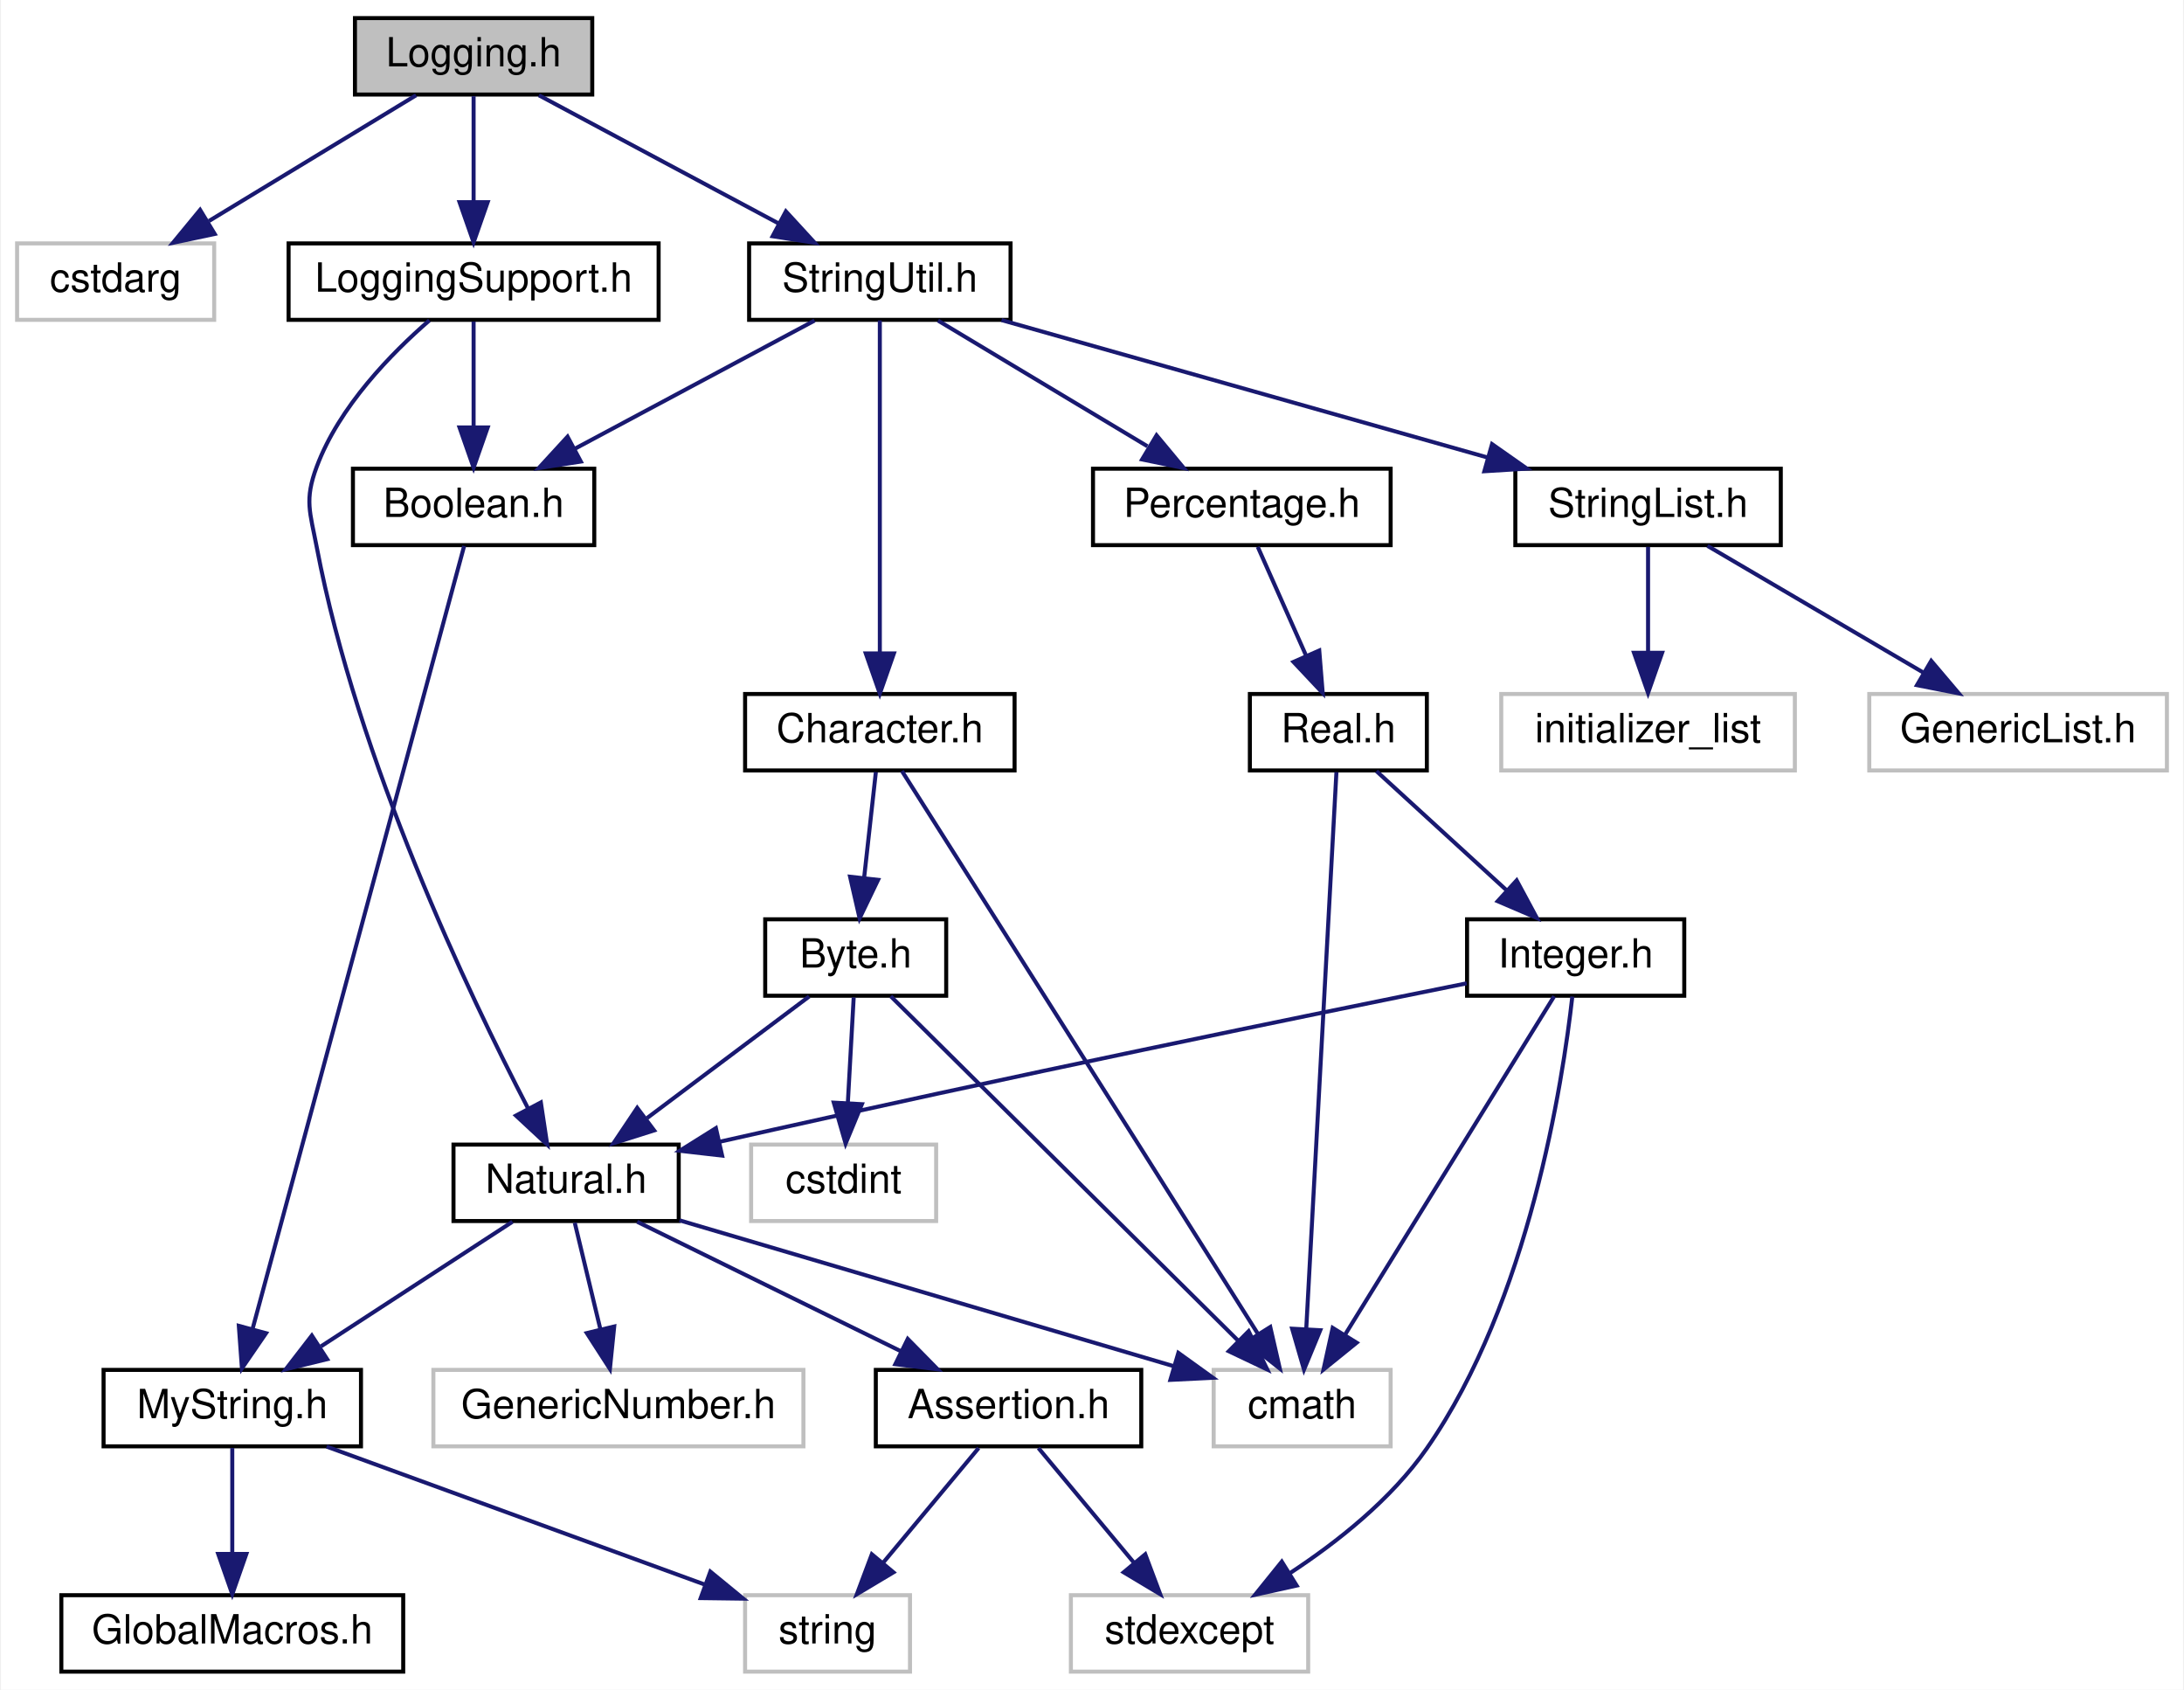
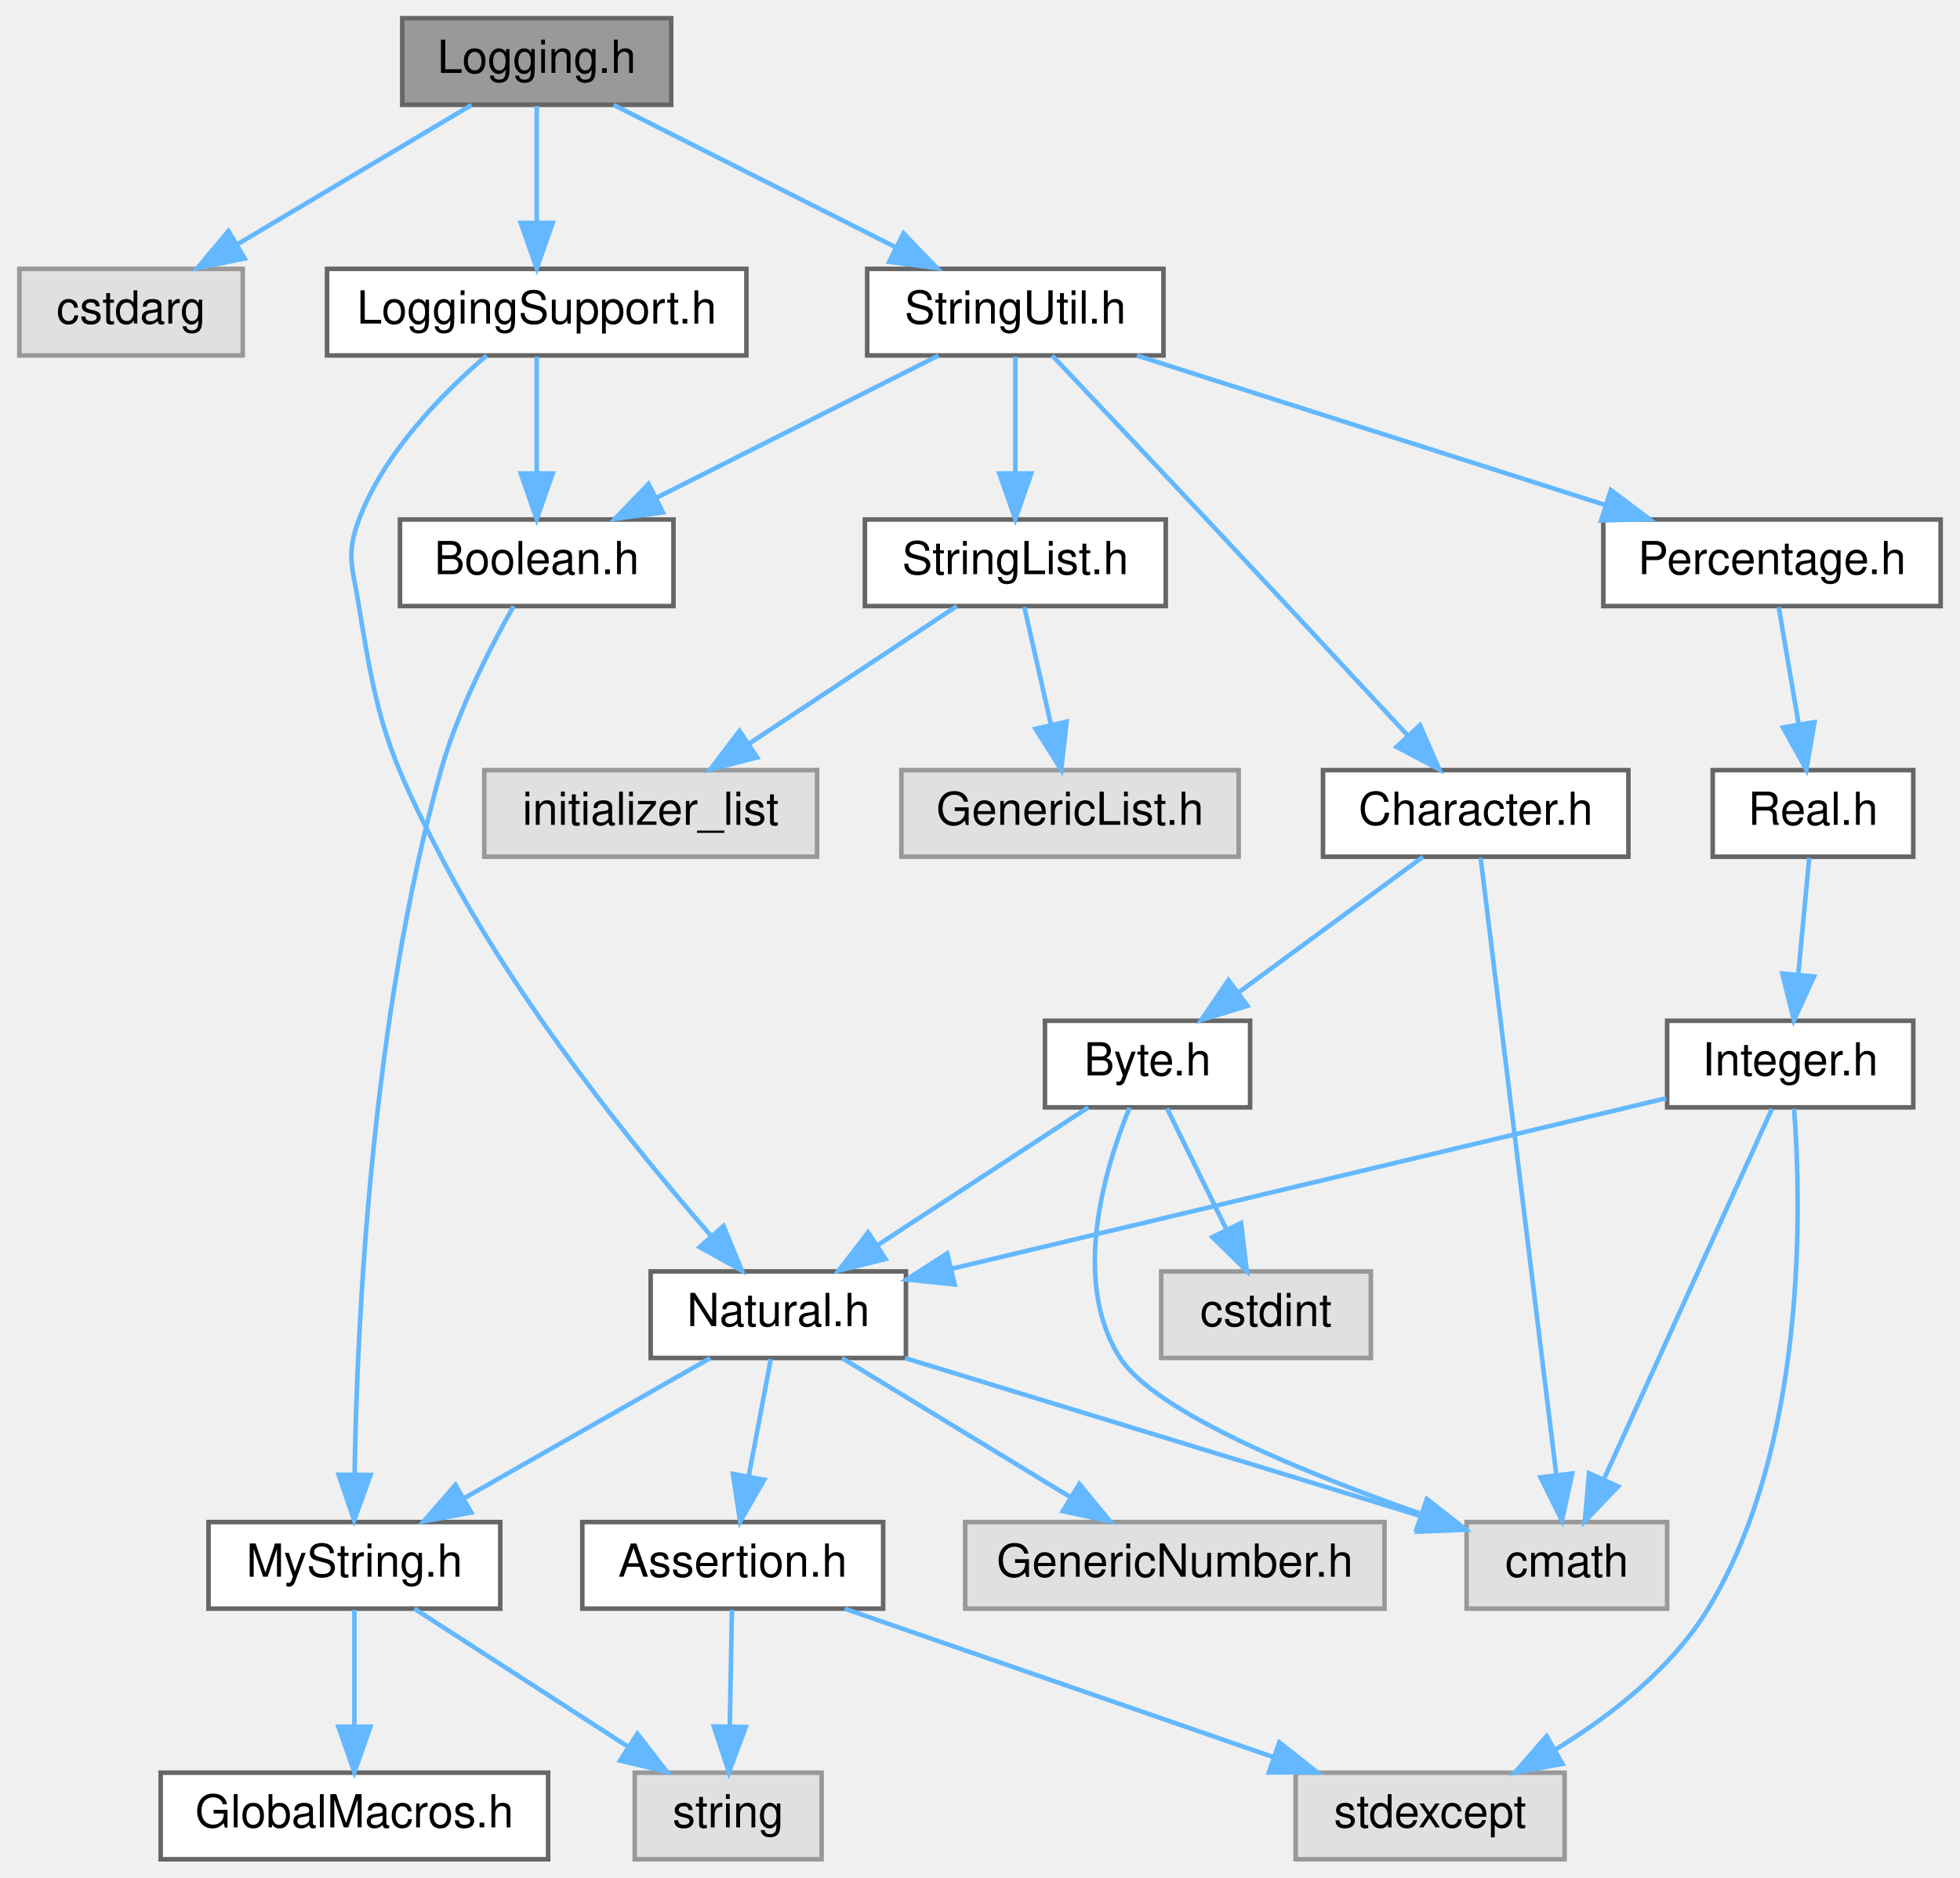
- <svg xmlns="http://www.w3.org/2000/svg" xmlns:xlink="http://www.w3.org/1999/xlink" width="543pt" height="420pt" viewBox="0.00 0.00 542.50 420.00">
-   <g id="graph0" class="graph" transform="scale(1 1) rotate(0) translate(4 416)">
-     <polygon fill="white" stroke="transparent" points="-4,4 -4,-416 538.5,-416 538.5,4 -4,4" />
-     <g id="node1" class="node">
-       <g id="a_node1">
+ <svg xmlns="http://www.w3.org/2000/svg" xmlns:xlink="http://www.w3.org/1999/xlink" width="430pt" height="412pt" viewBox="0.00 0.00 429.50 412.00">
+   <g id="graph0" class="graph" transform="scale(1 1) rotate(0) translate(4 408)">
+     <g id="Node000001" class="node">
+       <g id="a_Node000001">
        <a xlink:title="The Logging specification defines macros for entry-, exit- and intermediate logging of functions into...">
-           <polygon fill="#bfbfbf" stroke="black" points="84,-392.5 84,-411.5 143,-411.5 143,-392.5 84,-392.5" />
-           <text text-anchor="middle" x="113.5" y="-399.5" font-family="Helvetica,sans-Serif" font-size="10.00">Logging.h</text>
-         </a>
-       </g>
-     </g>
-     <g id="node2" class="node">
-       <g id="a_node2">
-         <a xlink:title=" ">
-           <polygon fill="white" stroke="#bfbfbf" points="0,-336.5 0,-355.5 49,-355.5 49,-336.5 0,-336.5" />
-           <text text-anchor="middle" x="24.5" y="-343.5" font-family="Helvetica,sans-Serif" font-size="10.00">cstdarg</text>
-         </a>
-       </g>
-     </g>
-     <g id="edge1" class="edge">
-       <path fill="none" stroke="midnightblue" d="M99.2,-392.32C85.32,-383.9 64.01,-370.97 47.7,-361.07" />
-       <polygon fill="midnightblue" stroke="midnightblue" points="49.13,-357.85 38.76,-355.65 45.5,-363.83 49.13,-357.85" />
-     </g>
-     <g id="node3" class="node">
-       <g id="a_node3">
+           <polygon fill="#999999" stroke="#666666" points="143,-404 84,-404 84,-385 143,-385 143,-404" />
+           <text text-anchor="middle" x="113.5" y="-392" font-family="Helvetica,sans-Serif" font-size="10.00">Logging.h</text>
+         </a>
+       </g>
+     </g>
+     <g id="Node000002" class="node">
+       <g id="a_Node000002">
+         <a xlink:title=" ">
+           <polygon fill="#e0e0e0" stroke="#999999" points="49,-349 0,-349 0,-330 49,-330 49,-349" />
+           <text text-anchor="middle" x="24.5" y="-337" font-family="Helvetica,sans-Serif" font-size="10.00">cstdarg</text>
+         </a>
+       </g>
+     </g>
+     <g id="edge1_Node000001_Node000002" class="edge">
+       <g id="a_edge1_Node000001_Node000002">
+         <a xlink:title=" ">
+           <path fill="none" stroke="#63b8ff" d="M99.2,-384.98C85.4,-376.77 64.26,-364.18 47.99,-354.49" />
+           <polygon fill="#63b8ff" stroke="#63b8ff" points="49.44,-351.28 39.06,-349.17 45.86,-357.29 49.44,-351.28" />
+         </a>
+       </g>
+     </g>
+     <g id="Node000003" class="node">
+       <g id="a_Node000003">
        <a xlink:href="_logging_support_8h.html" target="_top" xlink:title="The LoggingSupport specification defines a class for simple entry/exit logging to a file or via an ar...">
-           <polygon fill="white" stroke="black" points="67.5,-336.5 67.5,-355.5 159.5,-355.5 159.5,-336.5 67.5,-336.5" />
-           <text text-anchor="middle" x="113.5" y="-343.5" font-family="Helvetica,sans-Serif" font-size="10.00">LoggingSupport.h</text>
-         </a>
-       </g>
-     </g>
-     <g id="edge2" class="edge">
-       <path fill="none" stroke="midnightblue" d="M113.5,-392.08C113.5,-385.01 113.5,-374.86 113.5,-365.99" />
-       <polygon fill="midnightblue" stroke="midnightblue" points="117,-365.75 113.5,-355.75 110,-365.75 117,-365.75" />
-     </g>
-     <g id="node13" class="node">
-       <g id="a_node13">
+           <polygon fill="white" stroke="#666666" points="159.5,-349 67.5,-349 67.5,-330 159.5,-330 159.5,-349" />
+           <text text-anchor="middle" x="113.5" y="-337" font-family="Helvetica,sans-Serif" font-size="10.00">LoggingSupport.h</text>
+         </a>
+       </g>
+     </g>
+     <g id="edge2_Node000001_Node000003" class="edge">
+       <g id="a_edge2_Node000001_Node000003">
+         <a xlink:title=" ">
+           <path fill="none" stroke="#63b8ff" d="M113.5,-384.75C113.5,-377.8 113.5,-367.85 113.5,-359.13" />
+           <polygon fill="#63b8ff" stroke="#63b8ff" points="117,-359.09 113.5,-349.09 110,-359.09 117,-359.09" />
+         </a>
+       </g>
+     </g>
+     <g id="Node000013" class="node">
+       <g id="a_Node000013">
        <a xlink:href="_string_util_8h.html" target="_top" xlink:title="The StringUtil specification defines several string routines not included in the standard C++ library...">
-           <polygon fill="white" stroke="black" points="182,-336.5 182,-355.5 247,-355.5 247,-336.5 182,-336.5" />
-           <text text-anchor="middle" x="214.5" y="-343.5" font-family="Helvetica,sans-Serif" font-size="10.00">StringUtil.h</text>
-         </a>
-       </g>
-     </g>
-     <g id="edge14" class="edge">
-       <path fill="none" stroke="midnightblue" d="M129.73,-392.32C145.85,-383.7 170.8,-370.36 189.46,-360.39" />
-       <polygon fill="midnightblue" stroke="midnightblue" points="191.14,-363.46 198.31,-355.65 187.84,-357.28 191.14,-363.46" />
-     </g>
-     <g id="node4" class="node">
-       <g id="a_node4">
+           <polygon fill="white" stroke="#666666" points="251,-349 186,-349 186,-330 251,-330 251,-349" />
+           <text text-anchor="middle" x="218.5" y="-337" font-family="Helvetica,sans-Serif" font-size="10.00">StringUtil.h</text>
+         </a>
+       </g>
+     </g>
+     <g id="edge14_Node000001_Node000013" class="edge">
+       <g id="a_edge14_Node000001_Node000013">
+         <a xlink:title=" ">
+           <path fill="none" stroke="#63b8ff" d="M130.37,-384.98C147.11,-376.54 173,-363.47 192.39,-353.68" />
+           <polygon fill="#63b8ff" stroke="#63b8ff" points="193.97,-356.8 201.32,-349.17 190.82,-350.55 193.97,-356.8" />
+         </a>
+       </g>
+     </g>
+     <g id="Node000004" class="node">
+       <g id="a_Node000004">
        <a xlink:href="_boolean_8h.html" target="_top" xlink:title="The Boolean specification and body provides a value object type for boolean values.">
-           <polygon fill="white" stroke="black" points="83.5,-280.5 83.5,-299.5 143.5,-299.5 143.5,-280.5 83.5,-280.5" />
-           <text text-anchor="middle" x="113.5" y="-287.5" font-family="Helvetica,sans-Serif" font-size="10.00">Boolean.h</text>
-         </a>
-       </g>
-     </g>
-     <g id="edge3" class="edge">
-       <path fill="none" stroke="midnightblue" d="M113.5,-336.08C113.5,-329.01 113.5,-318.86 113.5,-309.99" />
-       <polygon fill="midnightblue" stroke="midnightblue" points="117,-309.75 113.5,-299.75 110,-309.75 117,-309.75" />
-     </g>
-     <g id="node8" class="node">
-       <g id="a_node8">
+           <polygon fill="white" stroke="#666666" points="143.5,-294 83.5,-294 83.5,-275 143.5,-275 143.5,-294" />
+           <text text-anchor="middle" x="113.5" y="-282" font-family="Helvetica,sans-Serif" font-size="10.00">Boolean.h</text>
+         </a>
+       </g>
+     </g>
+     <g id="edge3_Node000003_Node000004" class="edge">
+       <g id="a_edge3_Node000003_Node000004">
+         <a xlink:title=" ">
+           <path fill="none" stroke="#63b8ff" d="M113.5,-329.75C113.5,-322.8 113.5,-312.85 113.5,-304.13" />
+           <polygon fill="#63b8ff" stroke="#63b8ff" points="117,-304.09 113.5,-294.09 110,-304.09 117,-304.09" />
+         </a>
+       </g>
+     </g>
+     <g id="Node000008" class="node">
+       <g id="a_Node000008">
        <a xlink:href="_natural_8h.html" target="_top" xlink:title="The Natural specification and body provides a value object type for naturals (positive integers with ...">
-           <polygon fill="white" stroke="black" points="108.5,-112.5 108.5,-131.5 164.5,-131.5 164.5,-112.5 108.5,-112.5" />
-           <text text-anchor="middle" x="136.5" y="-119.5" font-family="Helvetica,sans-Serif" font-size="10.00">Natural.h</text>
-         </a>
-       </g>
-     </g>
-     <g id="edge7" class="edge">
-       <path fill="none" stroke="midnightblue" d="M102.51,-336.37C93.05,-328.17 80.06,-314.92 74.5,-300 71.39,-291.67 72.84,-288.73 74.5,-280 84.6,-226.93 112.31,-168.87 127.02,-140.53" />
-       <polygon fill="midnightblue" stroke="midnightblue" points="130.22,-141.98 131.8,-131.5 124.03,-138.71 130.22,-141.98" />
-     </g>
-     <g id="node5" class="node">
-       <g id="a_node5">
+           <polygon fill="white" stroke="#666666" points="194.5,-129 138.5,-129 138.5,-110 194.5,-110 194.5,-129" />
+           <text text-anchor="middle" x="166.5" y="-117" font-family="Helvetica,sans-Serif" font-size="10.00">Natural.h</text>
+         </a>
+       </g>
+     </g>
+     <g id="edge7_Node000003_Node000008" class="edge">
+       <g id="a_edge7_Node000003_Node000008">
+         <a xlink:title=" ">
+           <path fill="none" stroke="#63b8ff" d="M102.51,-329.99C93.05,-321.9 80.07,-308.81 74.5,-294 71.53,-286.1 73.17,-283.34 74.5,-275 78.55,-249.6 80.67,-242.84 92.5,-220 108.98,-188.17 135.33,-155.66 151.73,-136.81" />
+           <polygon fill="#63b8ff" stroke="#63b8ff" points="154.49,-138.97 158.5,-129.17 149.25,-134.33 154.49,-138.97" />
+         </a>
+       </g>
+     </g>
+     <g id="Node000005" class="node">
+       <g id="a_Node000005">
        <a xlink:href="_my_string_8h.html" target="_top" xlink:title="The String specification defines a standard string type.">
-           <polygon fill="white" stroke="black" points="21.5,-56.5 21.5,-75.5 85.5,-75.5 85.5,-56.5 21.5,-56.5" />
-           <text text-anchor="middle" x="53.5" y="-63.5" font-family="Helvetica,sans-Serif" font-size="10.00">MyString.h</text>
-         </a>
-       </g>
-     </g>
-     <g id="edge4" class="edge">
-       <path fill="none" stroke="midnightblue" d="M111.15,-280.3C102.3,-247.56 70.9,-131.38 58.54,-85.67" />
-       <polygon fill="midnightblue" stroke="midnightblue" points="61.89,-84.62 55.9,-75.88 55.13,-86.45 61.89,-84.62" />
-     </g>
-     <g id="node6" class="node">
-       <g id="a_node6">
-         <a xlink:title=" ">
-           <polygon fill="white" stroke="#bfbfbf" points="181,-0.5 181,-19.5 222,-19.5 222,-0.5 181,-0.5" />
-           <text text-anchor="middle" x="201.5" y="-7.5" font-family="Helvetica,sans-Serif" font-size="10.00">string</text>
-         </a>
-       </g>
-     </g>
-     <g id="edge5" class="edge">
-       <path fill="none" stroke="midnightblue" d="M76.95,-56.44C102.36,-47.17 142.99,-32.35 170.9,-22.17" />
-       <polygon fill="midnightblue" stroke="midnightblue" points="172.36,-25.36 180.55,-18.64 169.96,-18.78 172.36,-25.36" />
-     </g>
-     <g id="node7" class="node">
-       <g id="a_node7">
+           <polygon fill="white" stroke="#666666" points="105.5,-74 41.5,-74 41.5,-55 105.5,-55 105.5,-74" />
+           <text text-anchor="middle" x="73.5" y="-62" font-family="Helvetica,sans-Serif" font-size="10.00">MyString.h</text>
+         </a>
+       </g>
+     </g>
+     <g id="edge4_Node000004_Node000005" class="edge">
+       <g id="a_edge4_Node000004_Node000005">
+         <a xlink:title=" ">
+           <path fill="none" stroke="#63b8ff" d="M108.42,-274.97C103.49,-266.25 96.21,-252.15 92.5,-239 77.11,-184.46 74.07,-117 73.54,-84.62" />
+           <polygon fill="#63b8ff" stroke="#63b8ff" points="77.04,-84.33 73.45,-74.36 70.04,-84.39 77.04,-84.33" />
+         </a>
+       </g>
+     </g>
+     <g id="Node000006" class="node">
+       <g id="a_Node000006">
+         <a xlink:title=" ">
+           <polygon fill="#e0e0e0" stroke="#999999" points="176,-19 135,-19 135,0 176,0 176,-19" />
+           <text text-anchor="middle" x="155.5" y="-7" font-family="Helvetica,sans-Serif" font-size="10.00">string</text>
+         </a>
+       </g>
+     </g>
+     <g id="edge5_Node000005_Node000006" class="edge">
+       <g id="a_edge5_Node000005_Node000006">
+         <a xlink:title=" ">
+           <path fill="none" stroke="#63b8ff" d="M86.67,-54.98C99.27,-46.84 118.5,-34.41 133.44,-24.76" />
+           <polygon fill="#63b8ff" stroke="#63b8ff" points="135.59,-27.54 142.09,-19.17 131.79,-21.66 135.59,-27.54" />
+         </a>
+       </g>
+     </g>
+     <g id="Node000007" class="node">
+       <g id="a_Node000007">
        <a xlink:href="_global_macros_8h.html" target="_top" xlink:title="The GlobalMacros specification defines simple macros (e.g. for parameter modes).">
-           <polygon fill="white" stroke="black" points="11,-0.5 11,-19.5 96,-19.5 96,-0.5 11,-0.5" />
-           <text text-anchor="middle" x="53.5" y="-7.5" font-family="Helvetica,sans-Serif" font-size="10.00">GlobalMacros.h</text>
-         </a>
-       </g>
-     </g>
-     <g id="edge6" class="edge">
-       <path fill="none" stroke="midnightblue" d="M53.5,-56.08C53.5,-49.01 53.5,-38.86 53.5,-29.99" />
-       <polygon fill="midnightblue" stroke="midnightblue" points="57,-29.75 53.5,-19.75 50,-29.75 57,-29.75" />
-     </g>
-     <g id="edge13" class="edge">
-       <path fill="none" stroke="midnightblue" d="M123.16,-112.32C110.34,-103.98 90.72,-91.21 75.56,-81.35" />
-       <polygon fill="midnightblue" stroke="midnightblue" points="77.09,-78.17 66.8,-75.65 73.28,-84.04 77.09,-78.17" />
-     </g>
-     <g id="node9" class="node">
-       <g id="a_node9">
-         <a xlink:title=" ">
-           <polygon fill="white" stroke="#bfbfbf" points="297.5,-56.5 297.5,-75.5 341.5,-75.5 341.5,-56.5 297.5,-56.5" />
-           <text text-anchor="middle" x="319.5" y="-63.5" font-family="Helvetica,sans-Serif" font-size="10.00">cmath</text>
-         </a>
-       </g>
-     </g>
-     <g id="edge8" class="edge">
-       <path fill="none" stroke="midnightblue" d="M164.69,-112.68C197.91,-102.88 252.96,-86.64 287.67,-76.39" />
-       <polygon fill="midnightblue" stroke="midnightblue" points="288.72,-79.73 297.32,-73.54 286.74,-73.02 288.72,-79.73" />
-     </g>
-     <g id="node10" class="node">
-       <g id="a_node10">
+           <polygon fill="white" stroke="#666666" points="116,-19 31,-19 31,0 116,0 116,-19" />
+           <text text-anchor="middle" x="73.5" y="-7" font-family="Helvetica,sans-Serif" font-size="10.00">GlobalMacros.h</text>
+         </a>
+       </g>
+     </g>
+     <g id="edge6_Node000005_Node000007" class="edge">
+       <g id="a_edge6_Node000005_Node000007">
+         <a xlink:title=" ">
+           <path fill="none" stroke="#63b8ff" d="M73.5,-54.75C73.5,-47.8 73.5,-37.85 73.5,-29.13" />
+           <polygon fill="#63b8ff" stroke="#63b8ff" points="77,-29.09 73.5,-19.09 70,-29.09 77,-29.09" />
+         </a>
+       </g>
+     </g>
+     <g id="edge13_Node000008_Node000005" class="edge">
+       <g id="a_edge13_Node000008_Node000005">
+         <a xlink:title=" ">
+           <path fill="none" stroke="#63b8ff" d="M151.56,-109.98C137,-101.69 114.63,-88.94 97.57,-79.22" />
+           <polygon fill="#63b8ff" stroke="#63b8ff" points="99.14,-76.08 88.71,-74.17 95.67,-82.16 99.14,-76.08" />
+         </a>
+       </g>
+     </g>
+     <g id="Node000009" class="node">
+       <g id="a_Node000009">
+         <a xlink:title=" ">
+           <polygon fill="#e0e0e0" stroke="#999999" points="361.5,-74 317.5,-74 317.5,-55 361.5,-55 361.5,-74" />
+           <text text-anchor="middle" x="339.5" y="-62" font-family="Helvetica,sans-Serif" font-size="10.00">cmath</text>
+         </a>
+       </g>
+     </g>
+     <g id="edge8_Node000008_Node000009" class="edge">
+       <g id="a_edge8_Node000008_Node000009">
+         <a xlink:title=" ">
+           <path fill="none" stroke="#63b8ff" d="M194.3,-109.98C225.15,-100.53 274.87,-85.3 307.37,-75.34" />
+           <polygon fill="#63b8ff" stroke="#63b8ff" points="308.74,-78.59 317.27,-72.31 306.69,-71.89 308.74,-78.59" />
+         </a>
+       </g>
+     </g>
+     <g id="Node000010" class="node">
+       <g id="a_Node000010">
        <a xlink:href="_assertion_8h.html" target="_top" xlink:title="The Assertion specification defines macros for pre- and postconditions in functions or methods.">
-           <polygon fill="white" stroke="black" points="213.5,-56.5 213.5,-75.5 279.5,-75.5 279.5,-56.5 213.5,-56.5" />
-           <text text-anchor="middle" x="246.5" y="-63.5" font-family="Helvetica,sans-Serif" font-size="10.00">Assertion.h</text>
-         </a>
-       </g>
-     </g>
-     <g id="edge9" class="edge">
-       <path fill="none" stroke="midnightblue" d="M154.17,-112.32C171.89,-103.62 199.4,-90.12 219.79,-80.11" />
-       <polygon fill="midnightblue" stroke="midnightblue" points="221.44,-83.2 228.87,-75.65 218.35,-76.92 221.44,-83.2" />
-     </g>
-     <g id="node12" class="node">
-       <g id="a_node12">
-         <a xlink:title=" ">
-           <polygon fill="white" stroke="#bfbfbf" points="103.5,-56.5 103.5,-75.5 195.5,-75.5 195.5,-56.5 103.5,-56.5" />
-           <text text-anchor="middle" x="149.5" y="-63.5" font-family="Helvetica,sans-Serif" font-size="10.00">GenericNumber.h</text>
-         </a>
-       </g>
-     </g>
-     <g id="edge12" class="edge">
-       <path fill="none" stroke="midnightblue" d="M138.65,-112.08C140.37,-104.93 142.85,-94.64 145,-85.69" />
-       <polygon fill="midnightblue" stroke="midnightblue" points="148.46,-86.29 147.39,-75.75 141.65,-84.65 148.46,-86.29" />
-     </g>
-     <g id="edge11" class="edge">
-       <path fill="none" stroke="midnightblue" d="M239.07,-56.08C232.65,-48.38 223.19,-37.03 215.38,-27.65" />
-       <polygon fill="midnightblue" stroke="midnightblue" points="217.88,-25.19 208.79,-19.75 212.51,-29.67 217.88,-25.19" />
-     </g>
-     <g id="node11" class="node">
-       <g id="a_node11">
-         <a xlink:title=" ">
-           <polygon fill="white" stroke="#bfbfbf" points="262,-0.5 262,-19.5 321,-19.5 321,-0.5 262,-0.5" />
-           <text text-anchor="middle" x="291.5" y="-7.5" font-family="Helvetica,sans-Serif" font-size="10.00">stdexcept</text>
-         </a>
-       </g>
-     </g>
-     <g id="edge10" class="edge">
-       <path fill="none" stroke="midnightblue" d="M253.93,-56.08C260.35,-48.38 269.81,-37.03 277.62,-27.65" />
-       <polygon fill="midnightblue" stroke="midnightblue" points="280.49,-29.67 284.21,-19.75 275.12,-25.19 280.49,-29.67" />
-     </g>
-     <g id="edge15" class="edge">
-       <path fill="none" stroke="midnightblue" d="M198.27,-336.32C182.15,-327.7 157.2,-314.36 138.54,-304.39" />
-       <polygon fill="midnightblue" stroke="midnightblue" points="140.16,-301.28 129.69,-299.65 136.86,-307.46 140.16,-301.28" />
-     </g>
-     <g id="node14" class="node">
-       <g id="a_node14">
+           <polygon fill="white" stroke="#666666" points="189.5,-74 123.5,-74 123.5,-55 189.5,-55 189.5,-74" />
+           <text text-anchor="middle" x="156.5" y="-62" font-family="Helvetica,sans-Serif" font-size="10.00">Assertion.h</text>
+         </a>
+       </g>
+     </g>
+     <g id="edge9_Node000008_Node000010" class="edge">
+       <g id="a_edge9_Node000008_Node000010">
+         <a xlink:title=" ">
+           <path fill="none" stroke="#63b8ff" d="M164.85,-109.75C163.54,-102.8 161.66,-92.85 160.02,-84.13" />
+           <polygon fill="#63b8ff" stroke="#63b8ff" points="163.41,-83.27 158.12,-74.09 156.54,-84.56 163.41,-83.27" />
+         </a>
+       </g>
+     </g>
+     <g id="Node000012" class="node">
+       <g id="a_Node000012">
+         <a xlink:title=" ">
+           <polygon fill="#e0e0e0" stroke="#999999" points="299.5,-74 207.5,-74 207.5,-55 299.5,-55 299.5,-74" />
+           <text text-anchor="middle" x="253.5" y="-62" font-family="Helvetica,sans-Serif" font-size="10.00">GenericNumber.h</text>
+         </a>
+       </g>
+     </g>
+     <g id="edge12_Node000008_Node000012" class="edge">
+       <g id="a_edge12_Node000008_Node000012">
+         <a xlink:title=" ">
+           <path fill="none" stroke="#63b8ff" d="M180.48,-109.98C193.97,-101.77 214.63,-89.18 230.54,-79.49" />
+           <polygon fill="#63b8ff" stroke="#63b8ff" points="232.55,-82.36 239.27,-74.17 228.91,-76.38 232.55,-82.36" />
+         </a>
+       </g>
+     </g>
+     <g id="edge11_Node000010_Node000006" class="edge">
+       <g id="a_edge11_Node000010_Node000006">
+         <a xlink:title=" ">
+           <path fill="none" stroke="#63b8ff" d="M156.33,-54.75C156.2,-47.8 156.02,-37.85 155.85,-29.13" />
+           <polygon fill="#63b8ff" stroke="#63b8ff" points="159.35,-29.02 155.66,-19.09 152.35,-29.15 159.35,-29.02" />
+         </a>
+       </g>
+     </g>
+     <g id="Node000011" class="node">
+       <g id="a_Node000011">
+         <a xlink:title=" ">
+           <polygon fill="#e0e0e0" stroke="#999999" points="339,-19 280,-19 280,0 339,0 339,-19" />
+           <text text-anchor="middle" x="309.5" y="-7" font-family="Helvetica,sans-Serif" font-size="10.00">stdexcept</text>
+         </a>
+       </g>
+     </g>
+     <g id="edge10_Node000010_Node000011" class="edge">
+       <g id="a_edge10_Node000010_Node000011">
+         <a xlink:title=" ">
+           <path fill="none" stroke="#63b8ff" d="M181.08,-54.98C206.55,-46.16 246.54,-32.31 275.13,-22.41" />
+           <polygon fill="#63b8ff" stroke="#63b8ff" points="276.42,-25.66 284.73,-19.08 274.13,-19.05 276.42,-25.66" />
+         </a>
+       </g>
+     </g>
+     <g id="edge15_Node000013_Node000004" class="edge">
+       <g id="a_edge15_Node000013_Node000004">
+         <a xlink:title=" ">
+           <path fill="none" stroke="#63b8ff" d="M201.63,-329.98C184.89,-321.54 159,-308.47 139.61,-298.68" />
+           <polygon fill="#63b8ff" stroke="#63b8ff" points="141.18,-295.55 130.68,-294.17 138.03,-301.8 141.18,-295.55" />
+         </a>
+       </g>
+     </g>
+     <g id="Node000014" class="node">
+       <g id="a_Node000014">
        <a xlink:href="_character_8h.html" target="_top" xlink:title="The Character specification and body provides a value object type for character values.">
-           <polygon fill="white" stroke="black" points="181,-224.5 181,-243.5 248,-243.5 248,-224.5 181,-224.5" />
-           <text text-anchor="middle" x="214.5" y="-231.5" font-family="Helvetica,sans-Serif" font-size="10.00">Character.h</text>
-         </a>
-       </g>
-     </g>
-     <g id="edge16" class="edge">
-       <path fill="none" stroke="midnightblue" d="M214.5,-336.37C214.5,-318.62 214.5,-277.67 214.5,-253.6" />
-       <polygon fill="midnightblue" stroke="midnightblue" points="218,-253.59 214.5,-243.59 211,-253.59 218,-253.59" />
-     </g>
-     <g id="node17" class="node">
-       <g id="a_node17">
+           <polygon fill="white" stroke="#666666" points="353,-239 286,-239 286,-220 353,-220 353,-239" />
+           <text text-anchor="middle" x="319.5" y="-227" font-family="Helvetica,sans-Serif" font-size="10.00">Character.h</text>
+         </a>
+       </g>
+     </g>
+     <g id="edge16_Node000013_Node000014" class="edge">
+       <g id="a_edge16_Node000013_Node000014">
+         <a xlink:title=" ">
+           <path fill="none" stroke="#63b8ff" d="M226.57,-329.99C235.04,-321.05 248.74,-306.56 260.5,-294 275.52,-277.96 292.6,-259.56 304.5,-246.71" />
+           <polygon fill="#63b8ff" stroke="#63b8ff" points="307.28,-248.86 311.51,-239.15 302.14,-244.11 307.28,-248.86" />
+         </a>
+       </g>
+     </g>
+     <g id="Node000017" class="node">
+       <g id="a_Node000017">
        <a xlink:href="_percentage_8h.html" target="_top" xlink:title="The Percentage specification and body provides a simple percentage type.">
-           <polygon fill="white" stroke="black" points="267.5,-280.5 267.5,-299.5 341.5,-299.5 341.5,-280.5 267.5,-280.5" />
-           <text text-anchor="middle" x="304.5" y="-287.5" font-family="Helvetica,sans-Serif" font-size="10.00">Percentage.h</text>
-         </a>
-       </g>
-     </g>
-     <g id="edge22" class="edge">
-       <path fill="none" stroke="midnightblue" d="M228.96,-336.32C243,-327.9 264.55,-314.97 281.04,-305.07" />
-       <polygon fill="midnightblue" stroke="midnightblue" points="283.3,-307.8 290.08,-299.65 279.7,-301.8 283.3,-307.8" />
-     </g>
-     <g id="node20" class="node">
-       <g id="a_node20">
+           <polygon fill="white" stroke="#666666" points="421.5,-294 347.5,-294 347.5,-275 421.5,-275 421.5,-294" />
+           <text text-anchor="middle" x="384.5" y="-282" font-family="Helvetica,sans-Serif" font-size="10.00">Percentage.h</text>
+         </a>
+       </g>
+     </g>
+     <g id="edge22_Node000013_Node000017" class="edge">
+       <g id="a_edge22_Node000013_Node000017">
+         <a xlink:title=" ">
+           <path fill="none" stroke="#63b8ff" d="M245.17,-329.98C273.04,-321.09 316.95,-307.07 348.02,-297.15" />
+           <polygon fill="#63b8ff" stroke="#63b8ff" points="349.16,-300.46 357.62,-294.08 347.03,-293.79 349.16,-300.46" />
+         </a>
+       </g>
+     </g>
+     <g id="Node000020" class="node">
+       <g id="a_Node000020">
        <a xlink:href="_string_list_8h.html" target="_top" xlink:title="The StringList specification defines lists of string values with zero-based arbitrary indexed access ...">
-           <polygon fill="white" stroke="black" points="372.5,-280.5 372.5,-299.5 438.5,-299.5 438.5,-280.5 372.5,-280.5" />
-           <text text-anchor="middle" x="405.5" y="-287.5" font-family="Helvetica,sans-Serif" font-size="10.00">StringList.h</text>
-         </a>
-       </g>
-     </g>
-     <g id="edge29" class="edge">
-       <path fill="none" stroke="midnightblue" d="M244.76,-336.44C277.46,-327.2 329.68,-312.44 365.68,-302.26" />
-       <polygon fill="midnightblue" stroke="midnightblue" points="366.71,-305.61 375.38,-299.52 364.8,-298.87 366.71,-305.61" />
-     </g>
-     <g id="edge17" class="edge">
-       <path fill="none" stroke="midnightblue" d="M219.99,-224.36C231.06,-206.91 256.87,-166.22 278.5,-132 288.71,-115.85 300.33,-97.42 308.59,-84.32" />
-       <polygon fill="midnightblue" stroke="midnightblue" points="311.57,-86.16 313.94,-75.84 305.64,-82.43 311.57,-86.16" />
-     </g>
-     <g id="node15" class="node">
-       <g id="a_node15">
+           <polygon fill="white" stroke="#666666" points="251.5,-294 185.5,-294 185.5,-275 251.5,-275 251.5,-294" />
+           <text text-anchor="middle" x="218.5" y="-282" font-family="Helvetica,sans-Serif" font-size="10.00">StringList.h</text>
+         </a>
+       </g>
+     </g>
+     <g id="edge28_Node000013_Node000020" class="edge">
+       <g id="a_edge28_Node000013_Node000020">
+         <a xlink:title=" ">
+           <path fill="none" stroke="#63b8ff" d="M218.5,-329.75C218.5,-322.8 218.5,-312.85 218.5,-304.13" />
+           <polygon fill="#63b8ff" stroke="#63b8ff" points="222,-304.09 218.5,-294.09 215,-304.09 222,-304.09" />
+         </a>
+       </g>
+     </g>
+     <g id="edge17_Node000014_Node000009" class="edge">
+       <g id="a_edge17_Node000014_Node000009">
+         <a xlink:title=" ">
+           <path fill="none" stroke="#63b8ff" d="M320.58,-219.74C323.7,-194.31 332.8,-120.08 337.15,-84.69" />
+           <polygon fill="#63b8ff" stroke="#63b8ff" points="340.68,-84.66 338.42,-74.31 333.73,-83.81 340.68,-84.66" />
+         </a>
+       </g>
+     </g>
+     <g id="Node000015" class="node">
+       <g id="a_Node000015">
        <a xlink:href="_byte_8h.html" target="_top" xlink:title="The Byte specification and body provides a value object type for byte values.">
-           <polygon fill="white" stroke="black" points="186,-168.5 186,-187.5 231,-187.5 231,-168.5 186,-168.5" />
-           <text text-anchor="middle" x="208.5" y="-175.5" font-family="Helvetica,sans-Serif" font-size="10.00">Byte.h</text>
-         </a>
-       </g>
-     </g>
-     <g id="edge18" class="edge">
-       <path fill="none" stroke="midnightblue" d="M213.51,-224.08C212.71,-216.93 211.57,-206.64 210.58,-197.69" />
-       <polygon fill="midnightblue" stroke="midnightblue" points="214.06,-197.3 209.47,-187.75 207.1,-198.08 214.06,-197.3" />
-     </g>
-     <g id="edge21" class="edge">
-       <path fill="none" stroke="midnightblue" d="M196.93,-168.32C186.08,-160.18 169.62,-147.84 156.62,-138.09" />
-       <polygon fill="midnightblue" stroke="midnightblue" points="158.38,-135.03 148.28,-131.83 154.18,-140.63 158.38,-135.03" />
-     </g>
-     <g id="edge19" class="edge">
-       <path fill="none" stroke="midnightblue" d="M217.21,-168.37C235.85,-149.89 279.85,-106.29 303.61,-82.74" />
-       <polygon fill="midnightblue" stroke="midnightblue" points="306.19,-85.12 310.83,-75.59 301.26,-80.14 306.19,-85.12" />
-     </g>
-     <g id="node16" class="node">
-       <g id="a_node16">
-         <a xlink:title=" ">
-           <polygon fill="white" stroke="#bfbfbf" points="182.5,-112.5 182.5,-131.5 228.5,-131.5 228.5,-112.5 182.5,-112.5" />
-           <text text-anchor="middle" x="205.5" y="-119.5" font-family="Helvetica,sans-Serif" font-size="10.00">cstdint</text>
-         </a>
-       </g>
-     </g>
-     <g id="edge20" class="edge">
-       <path fill="none" stroke="midnightblue" d="M208,-168.08C207.61,-161.01 207.05,-150.86 206.55,-141.99" />
-       <polygon fill="midnightblue" stroke="midnightblue" points="210.04,-141.54 205.99,-131.75 203.05,-141.93 210.04,-141.54" />
-     </g>
-     <g id="node18" class="node">
-       <g id="a_node18">
+           <polygon fill="white" stroke="#666666" points="270,-184 225,-184 225,-165 270,-165 270,-184" />
+           <text text-anchor="middle" x="247.5" y="-172" font-family="Helvetica,sans-Serif" font-size="10.00">Byte.h</text>
+         </a>
+       </g>
+     </g>
+     <g id="edge18_Node000014_Node000015" class="edge">
+       <g id="a_edge18_Node000014_Node000015">
+         <a xlink:title=" ">
+           <path fill="none" stroke="#63b8ff" d="M307.93,-219.98C297.08,-212 280.62,-199.88 267.62,-190.31" />
+           <polygon fill="#63b8ff" stroke="#63b8ff" points="269.41,-187.28 259.28,-184.17 265.26,-192.92 269.41,-187.28" />
+         </a>
+       </g>
+     </g>
+     <g id="edge21_Node000015_Node000008" class="edge">
+       <g id="a_edge21_Node000015_Node000008">
+         <a xlink:title=" ">
+           <path fill="none" stroke="#63b8ff" d="M234.49,-164.98C222.04,-156.84 203.04,-144.41 188.29,-134.76" />
+           <polygon fill="#63b8ff" stroke="#63b8ff" points="190.04,-131.72 179.75,-129.17 186.2,-137.57 190.04,-131.72" />
+         </a>
+       </g>
+     </g>
+     <g id="edge19_Node000015_Node000009" class="edge">
+       <g id="a_edge19_Node000015_Node000009">
+         <a xlink:title=" ">
+           <path fill="none" stroke="#63b8ff" d="M243.55,-164.9C238.22,-151.89 230.59,-126.94 241.5,-110 249.14,-98.14 281.85,-84.8 307.4,-75.84" />
+           <polygon fill="#63b8ff" stroke="#63b8ff" points="308.79,-79.06 317.12,-72.52 306.53,-72.44 308.79,-79.06" />
+         </a>
+       </g>
+     </g>
+     <g id="Node000016" class="node">
+       <g id="a_Node000016">
+         <a xlink:title=" ">
+           <polygon fill="#e0e0e0" stroke="#999999" points="296.5,-129 250.5,-129 250.5,-110 296.5,-110 296.5,-129" />
+           <text text-anchor="middle" x="273.5" y="-117" font-family="Helvetica,sans-Serif" font-size="10.00">cstdint</text>
+         </a>
+       </g>
+     </g>
+     <g id="edge20_Node000015_Node000016" class="edge">
+       <g id="a_edge20_Node000015_Node000016">
+         <a xlink:title=" ">
+           <path fill="none" stroke="#63b8ff" d="M251.79,-164.75C255.31,-157.57 260.41,-147.18 264.78,-138.27" />
+           <polygon fill="#63b8ff" stroke="#63b8ff" points="268.02,-139.61 269.29,-129.09 261.74,-136.53 268.02,-139.61" />
+         </a>
+       </g>
+     </g>
+     <g id="Node000018" class="node">
+       <g id="a_Node000018">
        <a xlink:href="_real_8h.html" target="_top" xlink:title="The Real specification defines a value object type for real values.">
-           <polygon fill="white" stroke="black" points="306.5,-224.5 306.5,-243.5 350.5,-243.5 350.5,-224.5 306.5,-224.5" />
-           <text text-anchor="middle" x="328.5" y="-231.5" font-family="Helvetica,sans-Serif" font-size="10.00">Real.h</text>
-         </a>
-       </g>
-     </g>
-     <g id="edge23" class="edge">
-       <path fill="none" stroke="midnightblue" d="M308.46,-280.08C311.71,-272.77 316.42,-262.18 320.45,-253.1" />
-       <polygon fill="midnightblue" stroke="midnightblue" points="323.75,-254.31 324.61,-243.75 317.35,-251.47 323.75,-254.31" />
-     </g>
-     <g id="edge24" class="edge">
-       <path fill="none" stroke="midnightblue" d="M328.02,-224.08C326.6,-197.95 322.44,-121.21 320.51,-85.58" />
-       <polygon fill="midnightblue" stroke="midnightblue" points="324,-85.36 319.96,-75.57 317.01,-85.74 324,-85.36" />
-     </g>
-     <g id="node19" class="node">
-       <g id="a_node19">
+           <polygon fill="white" stroke="#666666" points="415.5,-239 371.5,-239 371.5,-220 415.5,-220 415.5,-239" />
+           <text text-anchor="middle" x="393.5" y="-227" font-family="Helvetica,sans-Serif" font-size="10.00">Real.h</text>
+         </a>
+       </g>
+     </g>
+     <g id="edge23_Node000017_Node000018" class="edge">
+       <g id="a_edge23_Node000017_Node000018">
+         <a xlink:title=" ">
+           <path fill="none" stroke="#63b8ff" d="M385.99,-274.75C387.17,-267.8 388.86,-257.85 390.34,-249.13" />
+           <polygon fill="#63b8ff" stroke="#63b8ff" points="393.82,-249.53 392.04,-239.09 386.92,-248.36 393.82,-249.53" />
+         </a>
+       </g>
+     </g>
+     <g id="Node000019" class="node">
+       <g id="a_Node000019">
        <a xlink:href="_integer_8h.html" target="_top" xlink:title="The Integer specification and body provides a value object type for ints.">
-           <polygon fill="white" stroke="black" points="360.5,-168.5 360.5,-187.5 414.5,-187.5 414.5,-168.5 360.5,-168.5" />
-           <text text-anchor="middle" x="387.5" y="-175.5" font-family="Helvetica,sans-Serif" font-size="10.00">Integer.h</text>
-         </a>
-       </g>
-     </g>
-     <g id="edge25" class="edge">
-       <path fill="none" stroke="midnightblue" d="M337.98,-224.32C346.7,-216.34 359.84,-204.31 370.4,-194.65" />
-       <polygon fill="midnightblue" stroke="midnightblue" points="372.83,-197.17 377.85,-187.83 368.11,-192 372.83,-197.17" />
-     </g>
-     <g id="edge28" class="edge">
-       <path fill="none" stroke="midnightblue" d="M360.42,-171.59C321.49,-163.75 247.25,-148.57 174.54,-132.18" />
-       <polygon fill="midnightblue" stroke="midnightblue" points="175.29,-128.76 164.76,-129.97 173.74,-135.59 175.29,-128.76" />
-     </g>
-     <g id="edge26" class="edge">
-       <path fill="none" stroke="midnightblue" d="M382.16,-168.37C370.99,-150.3 344.95,-108.18 330.2,-84.31" />
-       <polygon fill="midnightblue" stroke="midnightblue" points="333.05,-82.26 324.81,-75.59 327.09,-85.94 333.05,-82.26" />
-     </g>
-     <g id="edge27" class="edge">
-       <path fill="none" stroke="midnightblue" d="M386.67,-168.3C384.31,-147.24 375.97,-92.6 350.5,-56 341.7,-43.36 328.26,-32.71 316.42,-24.95" />
-       <polygon fill="midnightblue" stroke="midnightblue" points="318.13,-21.9 307.79,-19.6 314.44,-27.84 318.13,-21.9" />
-     </g>
-     <g id="node21" class="node">
-       <g id="a_node21">
-         <a xlink:title=" ">
-           <polygon fill="white" stroke="#bfbfbf" points="369,-224.5 369,-243.5 442,-243.5 442,-224.5 369,-224.5" />
-           <text text-anchor="middle" x="405.5" y="-231.5" font-family="Helvetica,sans-Serif" font-size="10.00">initializer_list</text>
-         </a>
-       </g>
-     </g>
-     <g id="edge30" class="edge">
-       <path fill="none" stroke="midnightblue" d="M405.5,-280.08C405.5,-273.01 405.5,-262.86 405.5,-253.99" />
-       <polygon fill="midnightblue" stroke="midnightblue" points="409,-253.75 405.5,-243.75 402,-253.75 409,-253.75" />
-     </g>
-     <g id="node22" class="node">
-       <g id="a_node22">
-         <a xlink:title=" ">
-           <polygon fill="white" stroke="#bfbfbf" points="460.5,-224.5 460.5,-243.5 534.5,-243.5 534.5,-224.5 460.5,-224.5" />
-           <text text-anchor="middle" x="497.5" y="-231.5" font-family="Helvetica,sans-Serif" font-size="10.00">GenericList.h</text>
-         </a>
-       </g>
-     </g>
-     <g id="edge31" class="edge">
-       <path fill="none" stroke="midnightblue" d="M420.28,-280.32C434.77,-271.82 457.07,-258.73 473.99,-248.8" />
-       <polygon fill="midnightblue" stroke="midnightblue" points="475.9,-251.74 482.76,-243.65 472.36,-245.7 475.9,-251.74" />
+           <polygon fill="white" stroke="#666666" points="415.5,-184 361.5,-184 361.5,-165 415.5,-165 415.5,-184" />
+           <text text-anchor="middle" x="388.5" y="-172" font-family="Helvetica,sans-Serif" font-size="10.00">Integer.h</text>
+         </a>
+       </g>
+     </g>
+     <g id="edge24_Node000018_Node000019" class="edge">
+       <g id="a_edge24_Node000018_Node000019">
+         <a xlink:title=" ">
+           <path fill="none" stroke="#63b8ff" d="M392.67,-219.75C392.02,-212.8 391.08,-202.85 390.26,-194.13" />
+           <polygon fill="#63b8ff" stroke="#63b8ff" points="393.73,-193.72 389.31,-184.09 386.77,-194.37 393.73,-193.72" />
+         </a>
+       </g>
+     </g>
+     <g id="edge27_Node000019_Node000008" class="edge">
+       <g id="a_edge27_Node000019_Node000008">
+         <a xlink:title=" ">
+           <path fill="none" stroke="#63b8ff" d="M361.28,-167C321.96,-157.62 249.13,-140.23 204.52,-129.58" />
+           <polygon fill="#63b8ff" stroke="#63b8ff" points="205.18,-126.14 194.64,-127.22 203.56,-132.95 205.18,-126.14" />
+         </a>
+       </g>
+     </g>
+     <g id="edge25_Node000019_Node000009" class="edge">
+       <g id="a_edge25_Node000019_Node000009">
+         <a xlink:title=" ">
+           <path fill="none" stroke="#63b8ff" d="M384.49,-164.66C376.45,-146.93 358.2,-106.73 347.58,-83.32" />
+           <polygon fill="#63b8ff" stroke="#63b8ff" points="350.75,-81.82 343.43,-74.16 344.37,-84.71 350.75,-81.82" />
+         </a>
+       </g>
+     </g>
+     <g id="edge26_Node000019_Node000011" class="edge">
+       <g id="a_edge26_Node000019_Node000011">
+         <a xlink:title=" ">
+           <path fill="none" stroke="#63b8ff" d="M389.35,-164.7C390.91,-143.94 392.31,-90.93 370.5,-55 362.59,-41.96 349.27,-31.59 337.09,-24.14" />
+           <polygon fill="#63b8ff" stroke="#63b8ff" points="338.53,-20.93 328.11,-19.03 335.06,-27.02 338.53,-20.93" />
+         </a>
+       </g>
+     </g>
+     <g id="Node000021" class="node">
+       <g id="a_Node000021">
+         <a xlink:title=" ">
+           <polygon fill="#e0e0e0" stroke="#999999" points="175,-239 102,-239 102,-220 175,-220 175,-239" />
+           <text text-anchor="middle" x="138.5" y="-227" font-family="Helvetica,sans-Serif" font-size="10.00">initializer_list</text>
+         </a>
+       </g>
+     </g>
+     <g id="edge29_Node000020_Node000021" class="edge">
+       <g id="a_edge29_Node000020_Node000021">
+         <a xlink:title=" ">
+           <path fill="none" stroke="#63b8ff" d="M205.65,-274.98C193.36,-266.84 174.59,-254.41 160.02,-244.76" />
+           <polygon fill="#63b8ff" stroke="#63b8ff" points="161.86,-241.78 151.59,-239.17 157.99,-247.61 161.86,-241.78" />
+         </a>
+       </g>
+     </g>
+     <g id="Node000022" class="node">
+       <g id="a_Node000022">
+         <a xlink:title=" ">
+           <polygon fill="#e0e0e0" stroke="#999999" points="267.5,-239 193.5,-239 193.5,-220 267.5,-220 267.5,-239" />
+           <text text-anchor="middle" x="230.5" y="-227" font-family="Helvetica,sans-Serif" font-size="10.00">GenericList.h</text>
+         </a>
+       </g>
+     </g>
+     <g id="edge30_Node000020_Node000022" class="edge">
+       <g id="a_edge30_Node000020_Node000022">
+         <a xlink:title=" ">
+           <path fill="none" stroke="#63b8ff" d="M220.48,-274.75C222.07,-267.72 224.36,-257.62 226.35,-248.84" />
+           <polygon fill="#63b8ff" stroke="#63b8ff" points="229.76,-249.62 228.56,-239.09 222.93,-248.07 229.76,-249.62" />
+         </a>
+       </g>
    </g>
  </g>
</svg>
